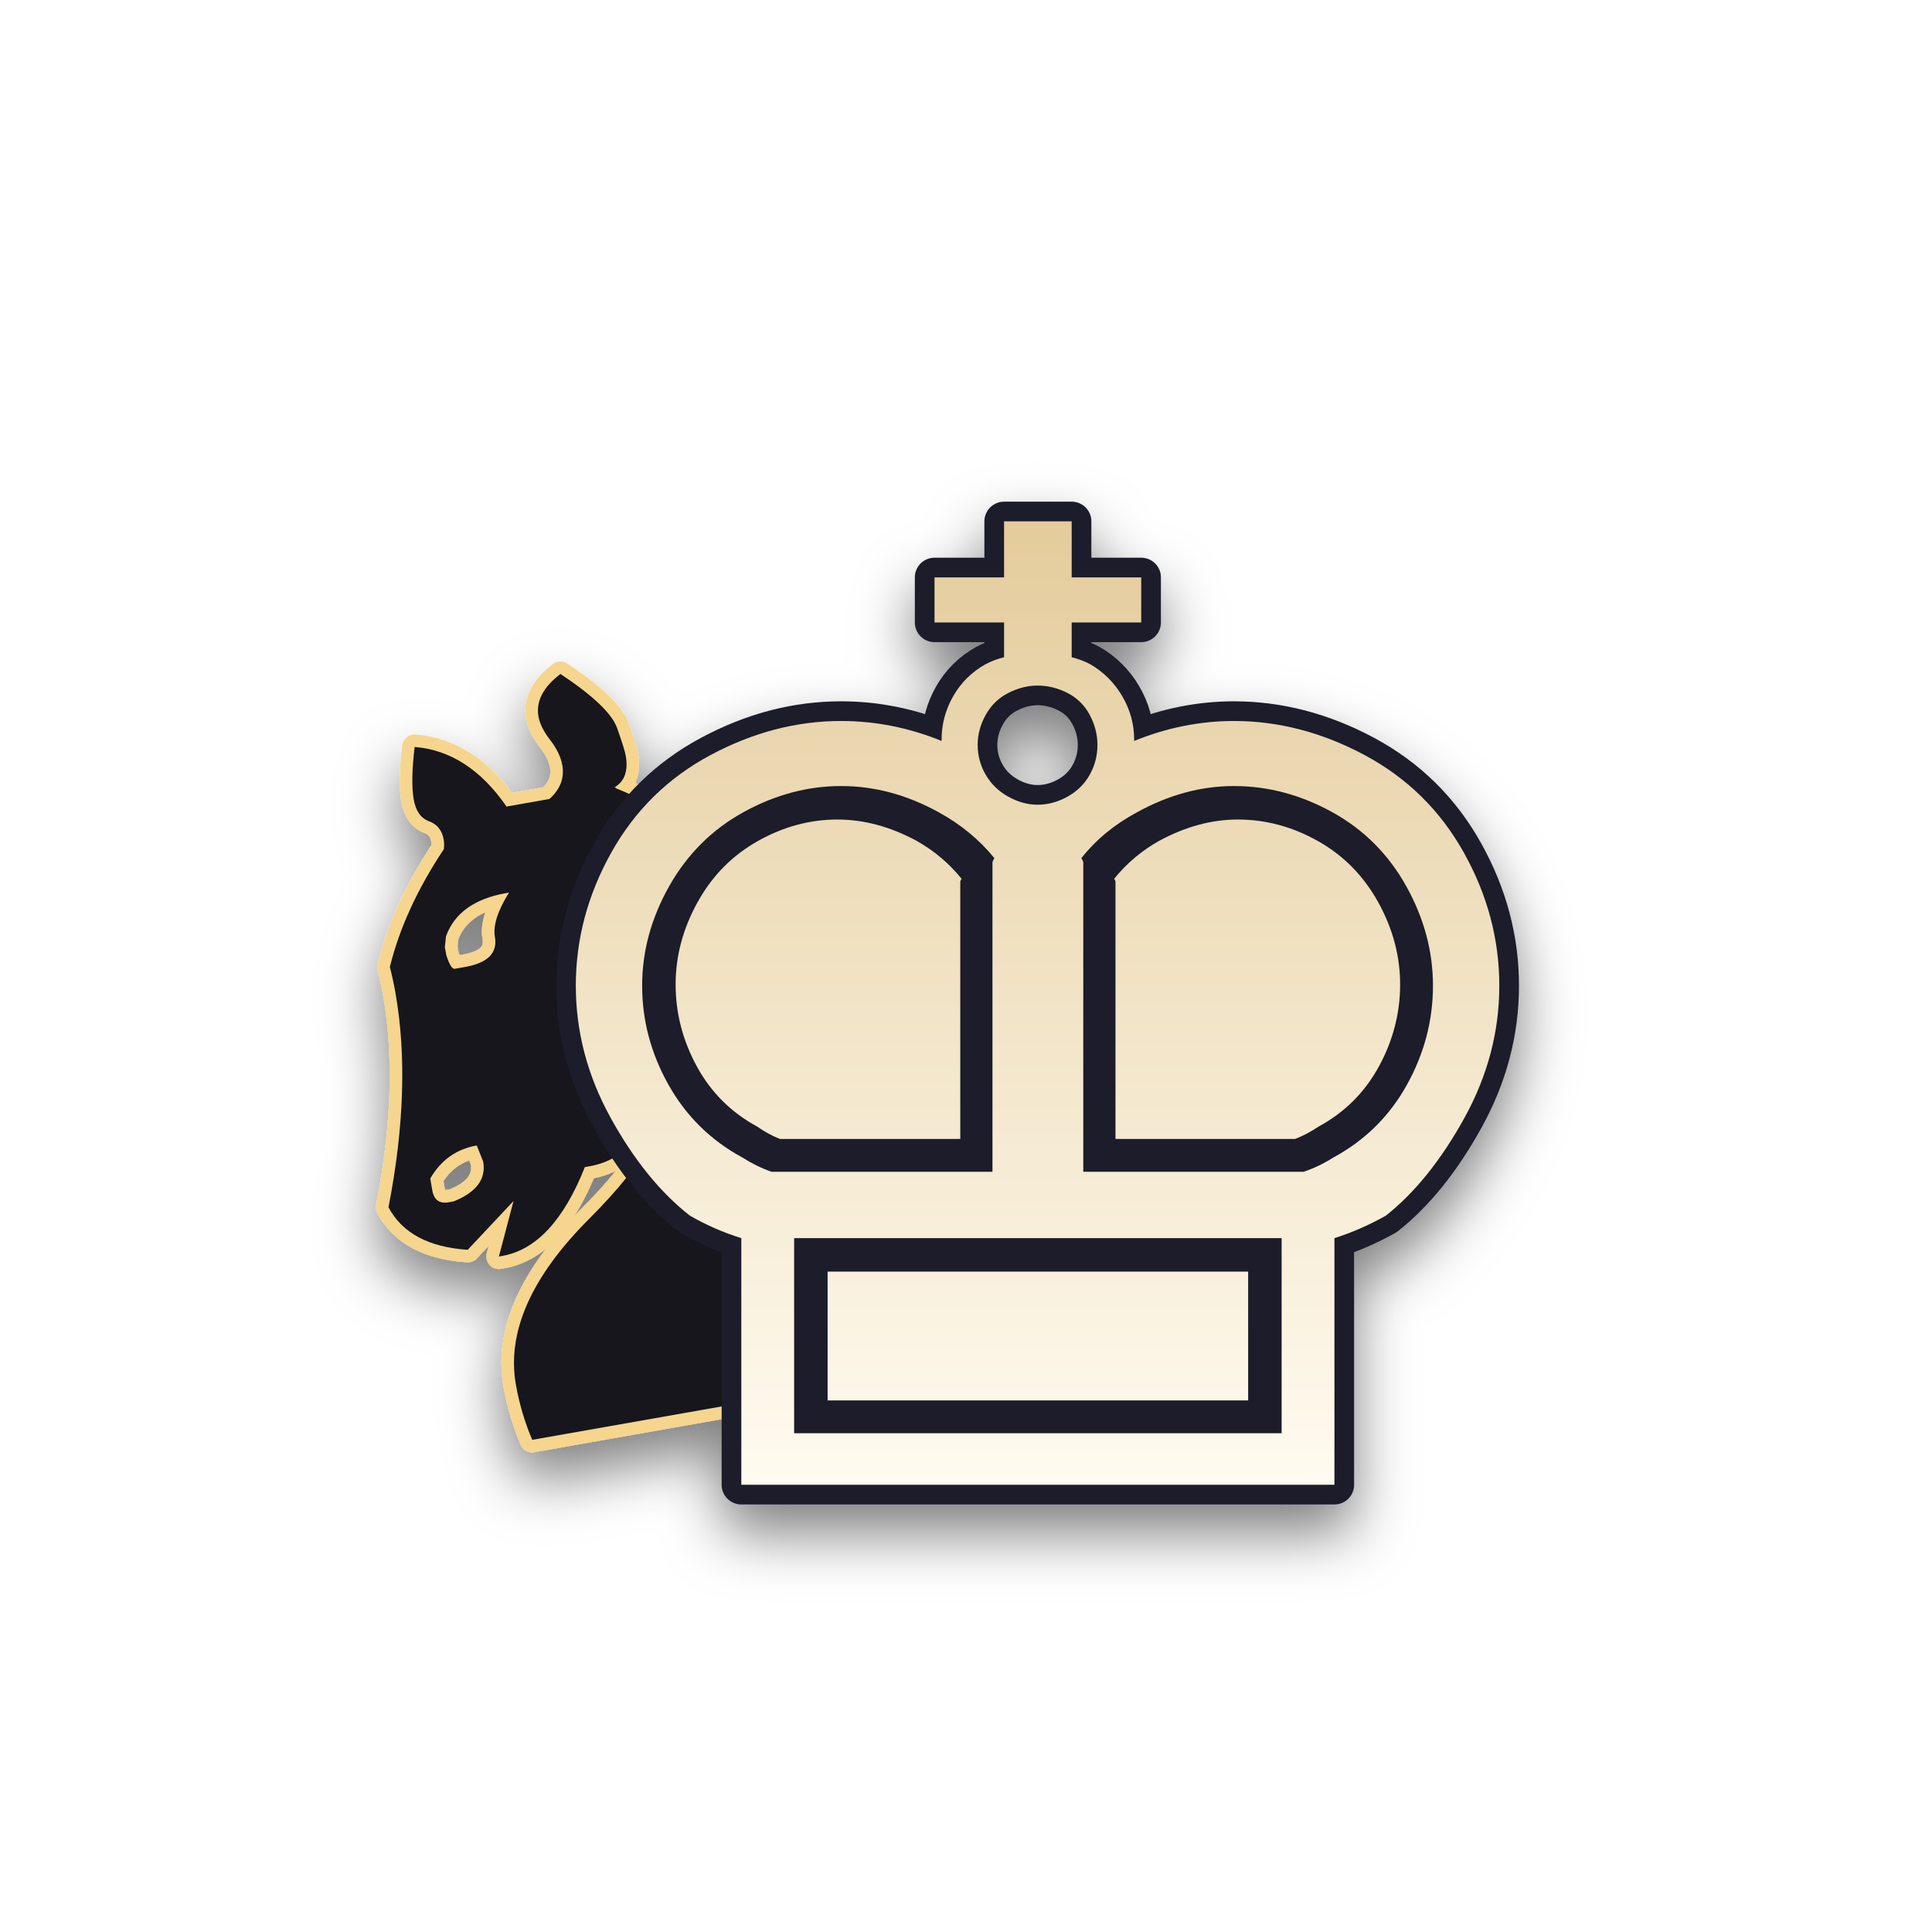
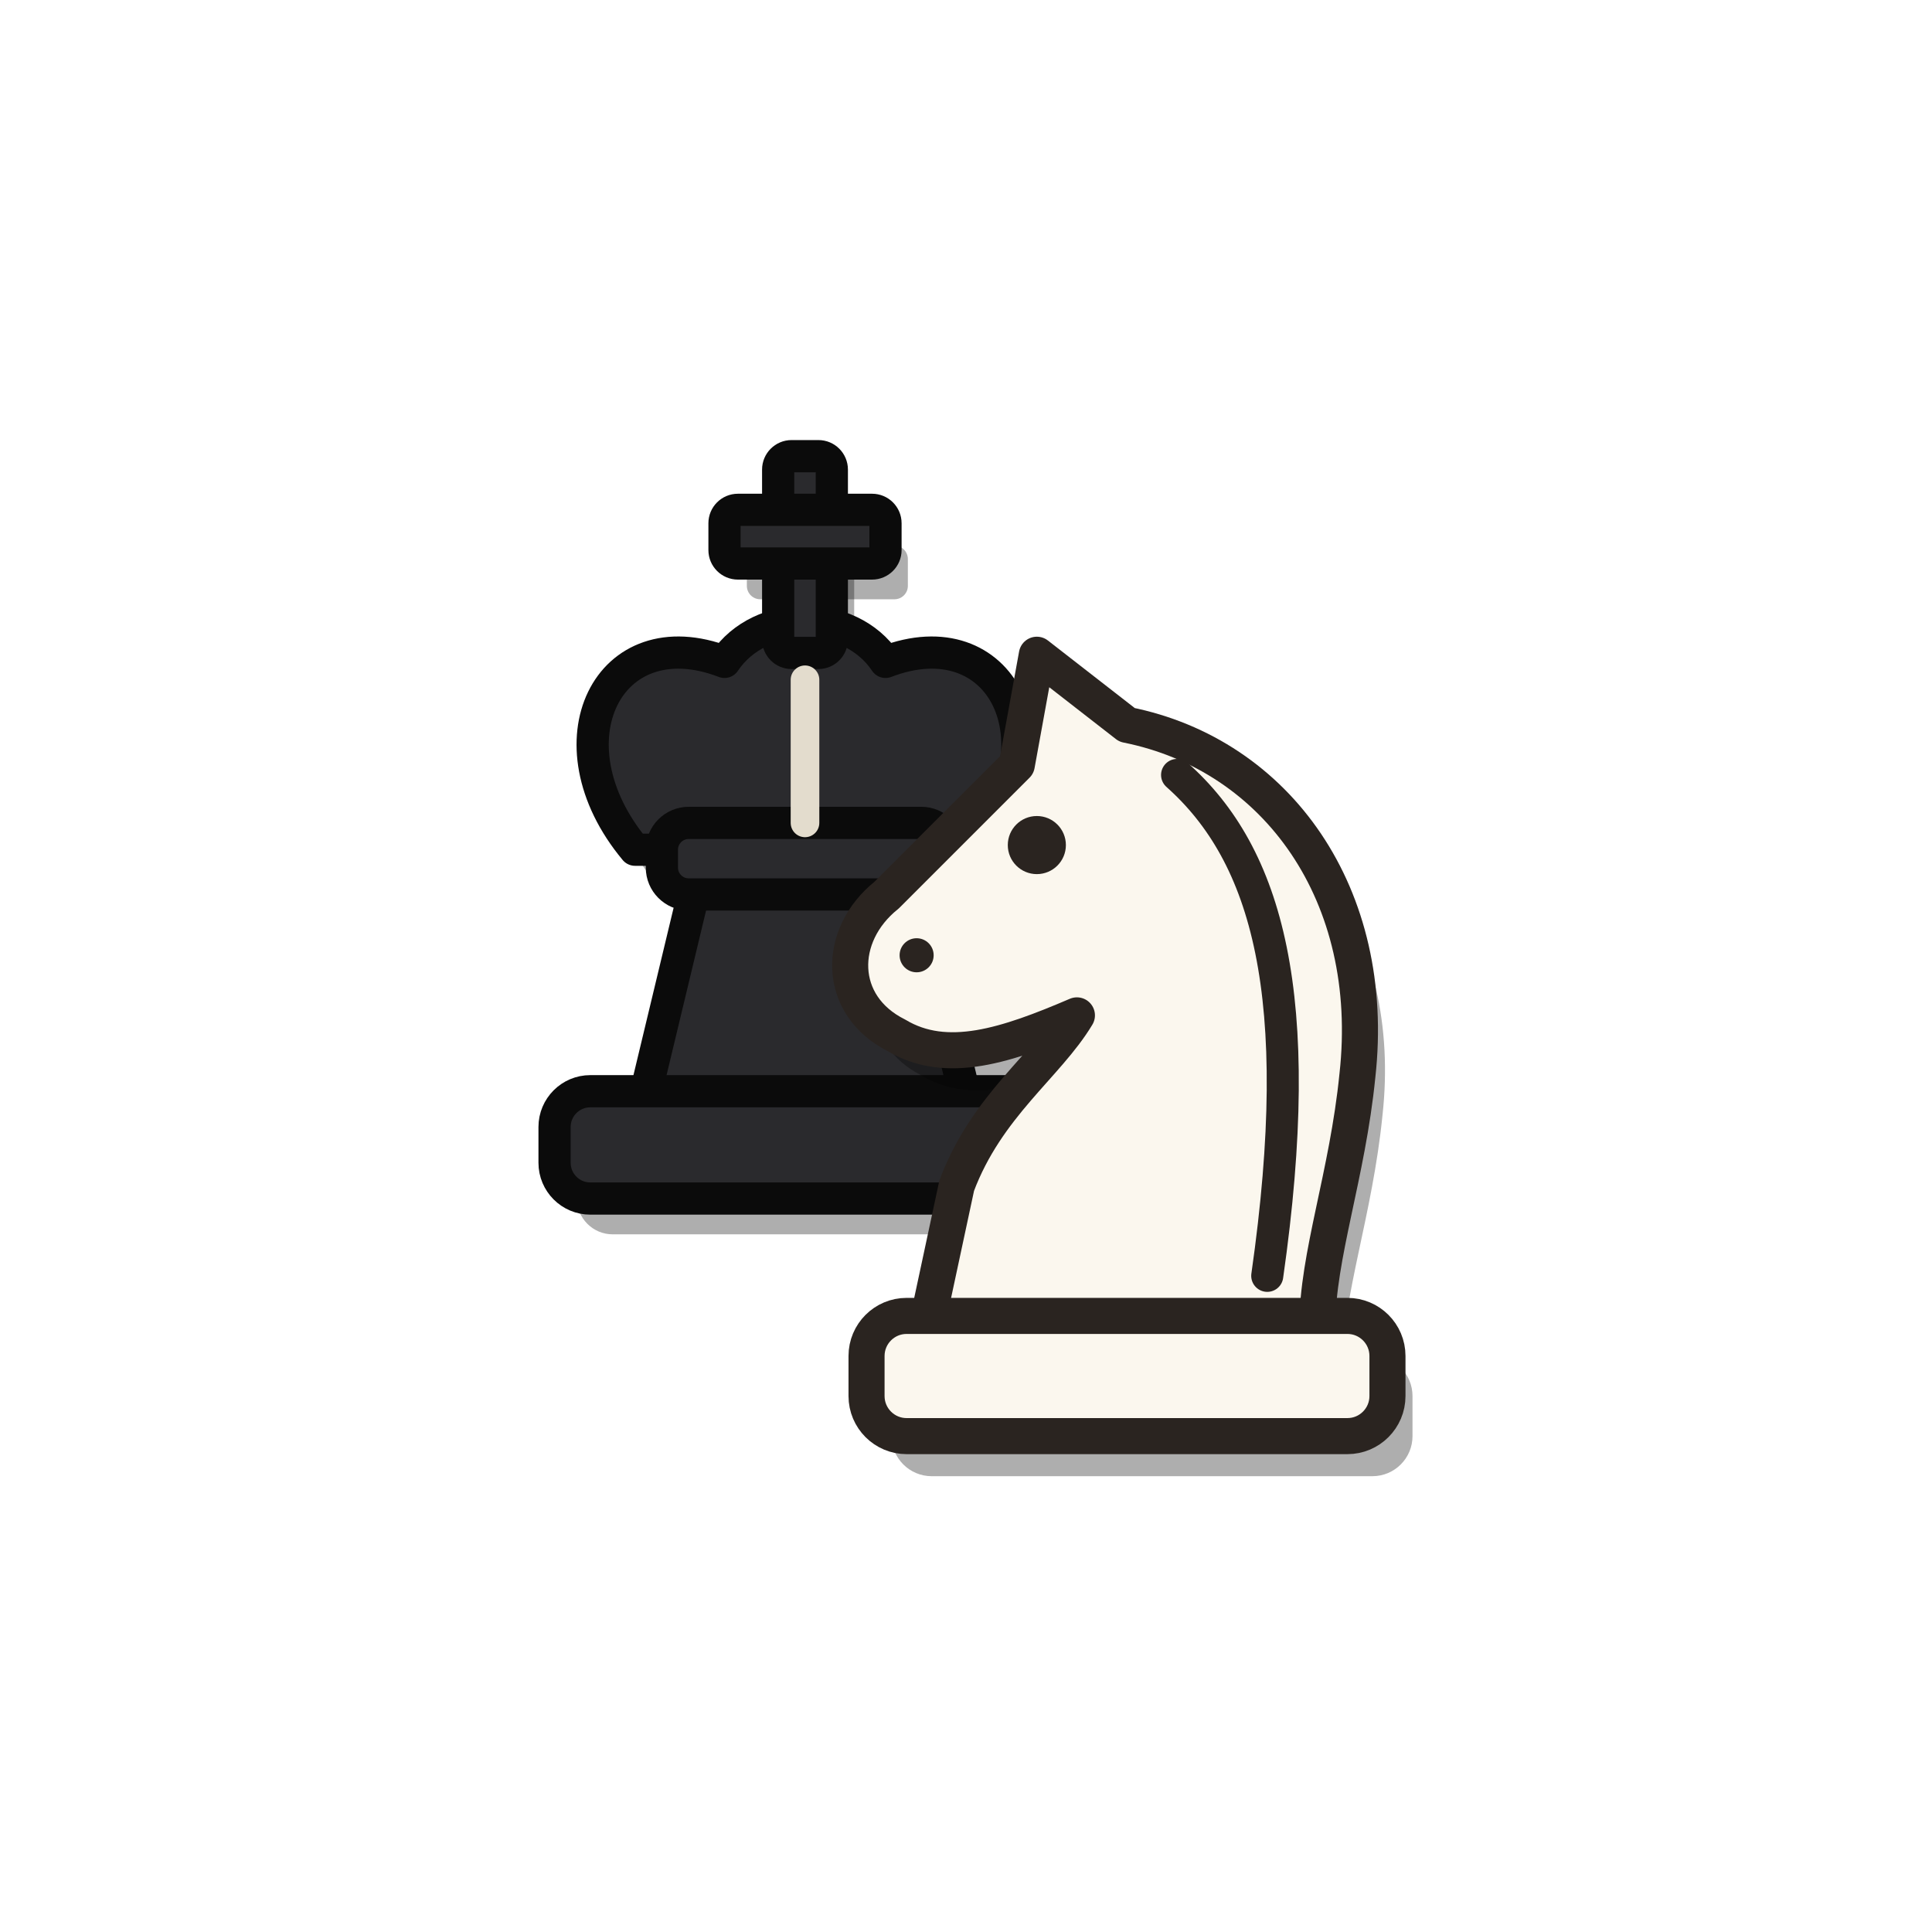
<svg xmlns="http://www.w3.org/2000/svg" viewBox="0 0 108 108">
-   <defs>
-     <filter id="sh" x="-20%" y="-20%" width="140%" height="140%">
-       <feDropShadow dx="0" dy="1.6" stdDeviation="1.6" flood-color="#000" flood-opacity=".5" />
-     </filter>
-     <linearGradient id="iv" x1="0" y1="1" x2="0" y2="0">
-       <stop offset="0" stop-color="#E4CC9C" />
-       <stop offset="1" stop-color="#FFFBF0" />
-     </linearGradient>
-   </defs>
-   <g filter="url(#sh)">
-     <g transform="rotate(-10 36 54) translate(10.296 79) scale(0.028 -0.028)">
-       <path d="M790 1254Q827 1277 827 1316Q827 1341 812.0 1369.5Q797 1398 797 1420Q797 1466 855 1496Q940 1415 947.5 1370.5Q955 1326 955 1313Q955 1266 921 1254H925Q925 1253 923 1253Q1459 913 1504 0H534Q521 56 521 114Q521 274 723.5 415.5Q926 557 926 670Q926 678 925 685Q859 518 742 518Q742 518 732 518Q642 372 539 372Q535 372 532 372L580 476L473 396Q359 424 332 507Q420 736 420 926Q420 953 418 979Q466 1088 565 1192Q568 1202 568 1211Q568 1239 545.5 1252.0Q523 1265 523 1300Q523 1337 543 1403Q647 1376 703 1254ZM533 999V983Q537 953 545 953H566Q635 953 635 1002Q635 1036 678 1084H672Q576 1084 539 1020ZM424 549V525Q424 496 452 496H462Q534 511 534 564L527 598Q465 598 424 549ZM922 1174 974 1085Q1349 816 1355 52H1432Q1387 902 922 1174Z" fill="#12151B" stroke="#F6D58E" stroke-width="50" stroke-linejoin="round" paint-order="stroke" />
+   <g transform="translate(20,23) scale(0.5)">
+     <g transform="translate(2.5,4)" fill="#000" fill-opacity="0.32">
+       <path d="M 32 77 L 38 52 L 62 52 L 68 77 Z" />
+       <path d="M 31 49 C 21 37 28 23 41 28 C 45 22 55 22 59 28 C 72 23 79 37 69 49 Z" />
+       <rect x="34" y="46" width="32" height="8" rx="3" />
+       <rect x="47" y="5" width="6" height="22" rx="1.5" />
+       <rect x="41" y="11" width="18" height="6" rx="1.5" />
+       <rect x="22" y="76" width="56" height="12" rx="4" />
    </g>
-     <g transform="rotate(0 58 58) translate(24.952 83) scale(0.036 -0.036)">
-       <path d="M848 967Q849 970 851 973Q816 1016 765 1044Q691 1085 613.0 1085.0Q535 1085 461.5 1044.5Q388 1004 346.0 929.5Q304 855 304 775Q304 694 345.0 621.0Q386 548 460 508Q482 494 505 486H848ZM989 486H1331Q1355 494 1377 508Q1451 548 1491.5 621.0Q1532 694 1532 775Q1532 855 1490.5 929.5Q1449 1004 1375.5 1044.5Q1302 1085 1223 1085Q1146 1085 1072 1044Q1020 1016 986 973Q988 970 989 967ZM540 383V80H1297V383ZM458 0V383Q416 396 378 418Q309 472 255.0 570.0Q201 668 201 775Q201 883 256.0 981.5Q311 1080 410.0 1133.0Q509 1186 613 1186Q693 1186 769 1155V1157Q769 1193 787.0 1224.5Q805 1256 837 1274Q850 1281 866 1285V1339H758V1409H866V1496H971V1409H1079V1339H971V1285Q987 1281 1000 1274Q1031 1256 1049.5 1224.5Q1068 1193 1068 1157V1155Q1144 1186 1223 1186Q1327 1186 1426.0 1133.0Q1525 1080 1580.0 981.5Q1635 883 1635 775Q1635 668 1581.0 570.0Q1527 472 1459 418Q1420 396 1379 383V0ZM825 1149Q825 1124 837.5 1102.5Q850 1081 872.5 1068.5Q895 1056 918 1056Q942 1056 964.5 1068.5Q987 1081 999.0 1102.5Q1011 1124 1011 1149Q1011 1173 999.0 1195.5Q987 1218 964.5 1229.5Q942 1241 918 1241Q895 1241 872.5 1229.5Q850 1218 837.5 1195.5Q825 1173 825 1149ZM1245 331V131H592V331ZM798 537H518Q500 544 483 556Q422 589 389.0 649.5Q356 710 356 777Q356 843 390.0 904.5Q424 966 483.5 999.5Q543 1033 607 1033Q669 1033 730 1000Q771 977 800 941Q798 938 798 936ZM1039 936Q1039 938 1037 941Q1066 977 1107 1000Q1168 1033 1229 1033Q1294 1033 1353.5 999.5Q1413 966 1447.0 904.5Q1481 843 1481 777Q1481 710 1448.0 649.5Q1415 589 1354 556Q1336 544 1318 537H1039Z" fill="url(#iv)" stroke="#1A1F2B" stroke-width="61.111" stroke-linejoin="round" paint-order="stroke" />
+     <path d="M 32 77 L 38 52 L 62 52 L 68 77 Z" fill="#2A2A2D" stroke="#0B0B0B" stroke-width="3.6" stroke-linejoin="round" />
+     <path d="M 31 49 C 21 37 28 23 41 28 C 45 22 55 22 59 28 C 72 23 79 37 69 49 Z" fill="#2A2A2D" stroke="#0B0B0B" stroke-width="3.6" stroke-linejoin="round" />
+     <rect x="34" y="46" width="32" height="8" rx="3" fill="#2A2A2D" stroke="#0B0B0B" stroke-width="3.6" stroke-linejoin="round" />
+     <rect x="47" y="5" width="6" height="22" rx="1.5" fill="#2A2A2D" stroke="#0B0B0B" stroke-width="3.6" stroke-linejoin="round" />
+     <rect x="41" y="11" width="18" height="6" rx="1.5" fill="#2A2A2D" stroke="#0B0B0B" stroke-width="3.6" stroke-linejoin="round" />
+     <rect x="22" y="76" width="56" height="12" rx="4" fill="#2A2A2D" stroke="#0B0B0B" stroke-width="3.6" stroke-linejoin="round" />
+     <path d="M 50 30 L 50 46" fill="none" stroke="#E3DCCD" stroke-width="3.2" stroke-linecap="round" />
+   </g>
+   <g transform="translate(35,31) scale(0.56)">
+     <g transform="translate(2.5,4)" fill="#000" fill-opacity="0.32">
+       <path d="M 30 77 L 33 63 C 36 55 42 51 45 46 C 38 49 32 51 27 48 C 21 45 21 38 26 34 L 39 21 L 41 10 L 50 17 C 65 20 75 34 73 52 C 72 62 69 70 69 77 Z" />
+       <rect x="24" y="76" width="52" height="12" rx="4" />
    </g>
+     <path d="M 30 77 L 33 63 C 36 55 42 51 45 46 C 38 49 32 51 27 48 C 21 45 21 38 26 34 L 39 21 L 41 10 L 50 17 C 65 20 75 34 73 52 C 72 62 69 70 69 77 Z" fill="#FBF7EE" stroke="#2A2420" stroke-width="3.6" stroke-linejoin="round" />
+     <rect x="24" y="76" width="52" height="12" rx="4" fill="#FBF7EE" stroke="#2A2420" stroke-width="3.6" stroke-linejoin="round" />
+     <path d="M 55 22 C 64 30 68 44 64 72" fill="none" stroke="#2A2420" stroke-width="3.2" stroke-linecap="round" />
+     <circle cx="41" cy="29" r="2.9" fill="#2A2420" />
+     <circle cx="29" cy="40" r="1.7" fill="#2A2420" />
  </g>
</svg>
